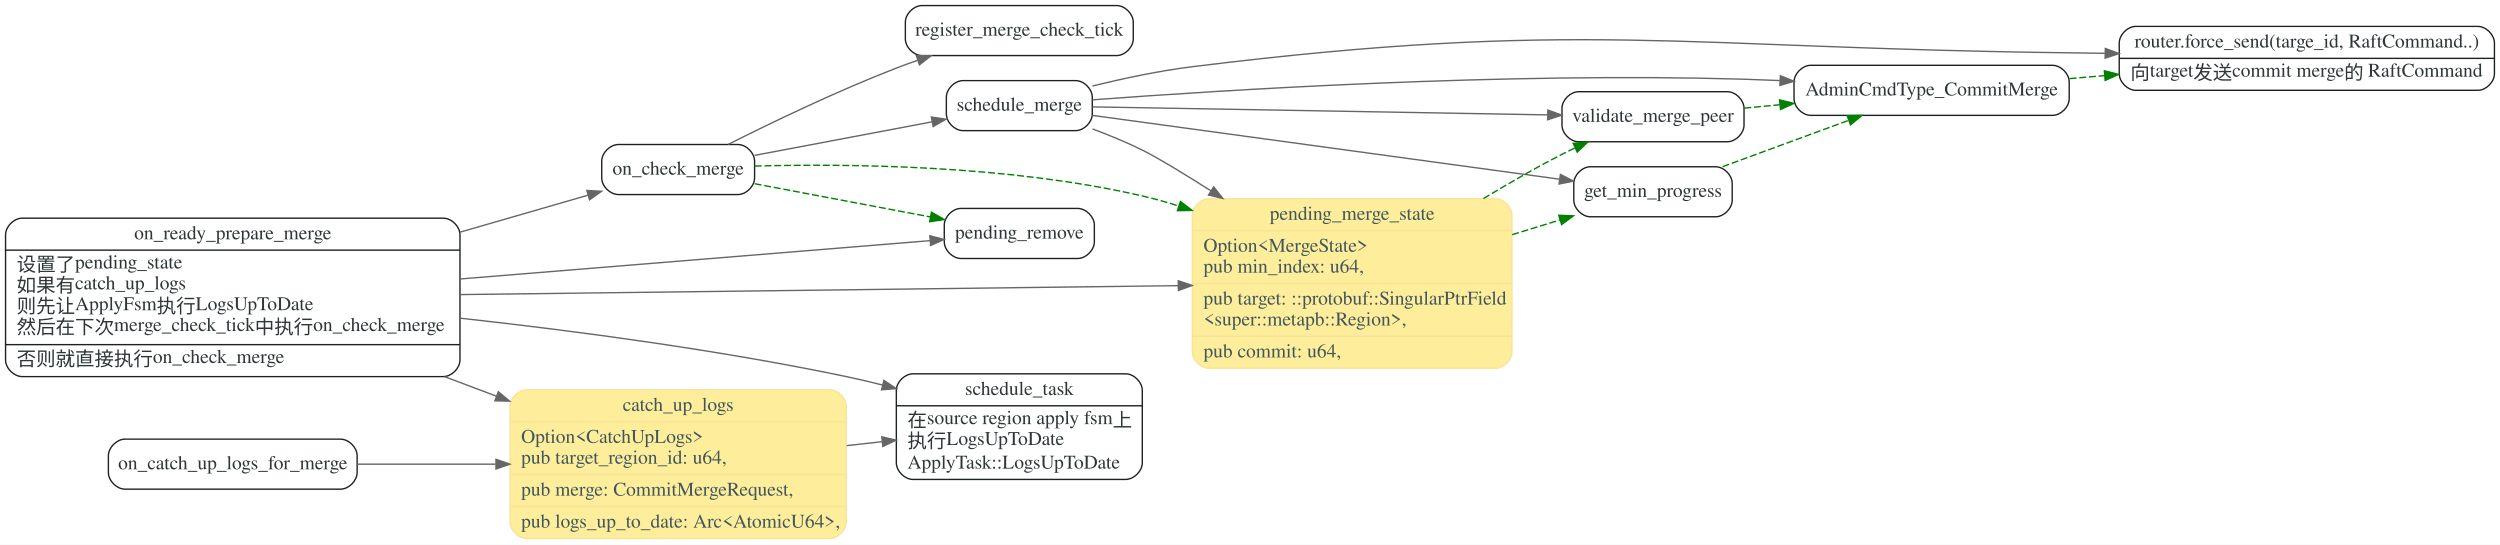
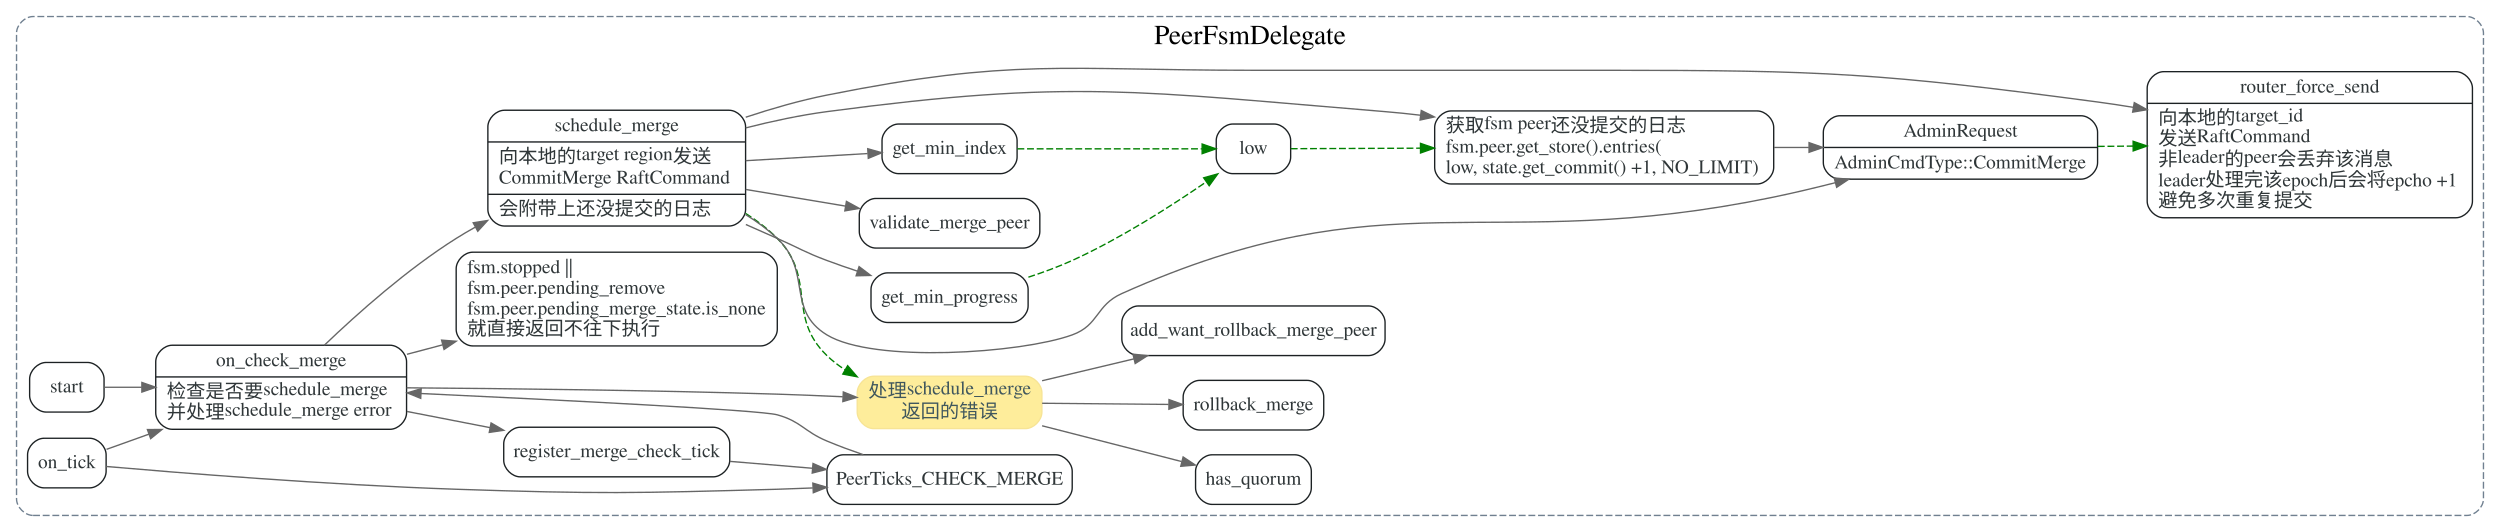
- <svg xmlns="http://www.w3.org/2000/svg" width="1799pt" height="392pt" viewBox="0.00 0.00 1799.00 392.00">
-   <g id="graph0" class="graph" transform="scale(1 1) rotate(0) translate(4 388)">
-     <polygon fill="white" stroke="transparent" points="-4,4 -4,-388 1795,-388 1795,4 -4,4" />
+ <svg xmlns="http://www.w3.org/2000/svg" width="1814pt" height="386pt" viewBox="0.00 0.00 1814.00 386.00">
+   <g id="graph0" class="graph" transform="scale(1 1) rotate(0) translate(4 382)">
+     <polygon fill="white" stroke="transparent" points="-4,4 -4,-382 1810,-382 1810,4 -4,4" />
+     <g id="clust1" class="cluster">
+       <path fill="none" stroke="slategrey" stroke-dasharray="5,2" d="M20,-8C20,-8 1786,-8 1786,-8 1792,-8 1798,-14 1798,-20 1798,-20 1798,-358 1798,-358 1798,-364 1792,-370 1786,-370 1786,-370 20,-370 20,-370 14,-370 8,-364 8,-358 8,-358 8,-20 8,-20 8,-14 14,-8 20,-8" />
+       <text text-anchor="middle" x="903" y="-350" font-family="Times,serif" font-size="20.00">PeerFsmDelegate</text>
+     </g>
    <g id="node1" class="node">
-       <path fill="none" stroke="#1c2123" d="M527,-284C527,-284 441,-284 441,-284 435,-284 429,-278 429,-272 429,-272 429,-260 429,-260 429,-254 435,-248 441,-248 441,-248 527,-248 527,-248 533,-248 539,-254 539,-260 539,-260 539,-272 539,-272 539,-278 533,-284 527,-284" />
-       <text text-anchor="middle" x="484" y="-262.3" font-family="Times,serif" font-size="14.00" fill="#2f3638">on_check_merge</text>
+       <path fill="none" stroke="#1c2123" d="M59.5,-119C59.5,-119 29.5,-119 29.5,-119 23.5,-119 17.5,-113 17.5,-107 17.5,-107 17.5,-95 17.5,-95 17.5,-89 23.5,-83 29.5,-83 29.5,-83 59.5,-83 59.5,-83 65.5,-83 71.5,-89 71.5,-95 71.5,-95 71.5,-107 71.5,-107 71.5,-113 65.5,-119 59.5,-119" />
+       <text text-anchor="middle" x="44.5" y="-97.3" font-family="Times,serif" font-size="14.00" fill="#2f3638">start</text>
    </g>
    <g id="node2" class="node">
-       <path fill="none" stroke="#1c2123" d="M799.5,-384C799.5,-384 659.5,-384 659.5,-384 653.5,-384 647.5,-378 647.5,-372 647.5,-372 647.5,-360 647.5,-360 647.5,-354 653.5,-348 659.5,-348 659.5,-348 799.5,-348 799.5,-348 805.5,-348 811.5,-354 811.5,-360 811.5,-360 811.5,-372 811.5,-372 811.5,-378 805.5,-384 799.5,-384" />
-       <text text-anchor="middle" x="729.5" y="-362.3" font-family="Times,serif" font-size="14.00" fill="#2f3638">register_merge_check_tick</text>
+       <path fill="none" stroke="#1c2123" d="M121,-70.5C121,-70.5 279,-70.5 279,-70.5 285,-70.5 291,-76.5 291,-82.5 291,-82.5 291,-119.5 291,-119.5 291,-125.5 285,-131.5 279,-131.5 279,-131.5 121,-131.5 121,-131.5 115,-131.5 109,-125.5 109,-119.5 109,-119.5 109,-82.5 109,-82.5 109,-76.5 115,-70.5 121,-70.5" />
+       <text text-anchor="middle" x="200" y="-116.3" font-family="Times,serif" font-size="14.00" fill="#2f3638">on_check_merge</text>
+       <polyline fill="none" stroke="#1c2123" points="109,-108.5 291,-108.5 " />
+       <text text-anchor="start" x="117" y="-93.3" font-family="Times,serif" font-size="14.00" fill="#2f3638">检查是否要schedule_merge</text>
+       <text text-anchor="start" x="117" y="-78.3" font-family="Times,serif" font-size="14.00" fill="#2f3638"> 并处理schedule_merge error</text>
    </g>
    <g id="edge1" class="edge">
-       <path fill="none" stroke="#666666" d="M520.02,-284.09C551.24,-299.81 598.46,-322.57 641,-339 646.01,-340.93 651.21,-342.83 656.48,-344.65" />
-       <polygon fill="#666666" stroke="#666666" points="655.4,-347.98 666,-347.87 657.64,-341.35 655.4,-347.98" />
+       <path fill="none" stroke="#666666" d="M71.54,-101C79.56,-101 88.91,-101 98.85,-101" />
+       <polygon fill="#666666" stroke="#666666" points="98.95,-104.5 108.95,-101 98.95,-97.5 98.95,-104.5" />
+     </g>
+     <g id="node5" class="node">
+       <path fill="none" stroke="#1c2123" d="M339,-131C339,-131 548,-131 548,-131 554,-131 560,-137 560,-143 560,-143 560,-187 560,-187 560,-193 554,-199 548,-199 548,-199 339,-199 339,-199 333,-199 327,-193 327,-187 327,-187 327,-143 327,-143 327,-137 333,-131 339,-131" />
+       <text text-anchor="start" x="335" y="-183.8" font-family="Times,serif" font-size="14.00" fill="#2f3638">fsm.stopped ||</text>
+       <text text-anchor="start" x="335" y="-168.8" font-family="Times,serif" font-size="14.00" fill="#2f3638"> fsm.peer.pending_remove</text>
+       <text text-anchor="start" x="335" y="-153.8" font-family="Times,serif" font-size="14.00" fill="#2f3638"> fsm.peer.pending_merge_state.is_none</text>
+       <text text-anchor="start" x="335" y="-138.8" font-family="Times,serif" font-size="14.00" fill="#2f3638"> 就直接返回不往下执行</text>
+     </g>
+     <g id="edge5" class="edge">
+       <path fill="none" stroke="#666666" d="M291.27,-124.92C299.74,-127.17 308.42,-129.47 317.14,-131.78" />
+       <polygon fill="#666666" stroke="#666666" points="316.42,-135.21 326.98,-134.39 318.21,-128.44 316.42,-135.21" />
+     </g>
+     <g id="node6" class="node">
+       <path fill="none" stroke="#1c2123" d="M362,-218C362,-218 525,-218 525,-218 531,-218 537,-224 537,-230 537,-230 537,-290 537,-290 537,-296 531,-302 525,-302 525,-302 362,-302 362,-302 356,-302 350,-296 350,-290 350,-290 350,-230 350,-230 350,-224 356,-218 362,-218" />
+       <text text-anchor="middle" x="443.5" y="-286.8" font-family="Times,serif" font-size="14.00" fill="#2f3638">schedule_merge</text>
+       <polyline fill="none" stroke="#1c2123" points="350,-279 537,-279 " />
+       <text text-anchor="start" x="358" y="-263.8" font-family="Times,serif" font-size="14.00" fill="#2f3638">向本地的target region发送</text>
+       <text text-anchor="start" x="358" y="-248.8" font-family="Times,serif" font-size="14.00" fill="#2f3638"> CommitMerge RaftCommand</text>
+       <polyline fill="none" stroke="#1c2123" points="350,-241 537,-241 " />
+       <text text-anchor="start" x="358" y="-225.8" font-family="Times,serif" font-size="14.00" fill="#2f3638">会附带上还没提交的日志</text>
+     </g>
+     <g id="edge6" class="edge">
+       <path fill="none" stroke="#666666" d="M231.34,-131.5C255.68,-154.82 291.53,-186.65 327,-209 331.41,-211.78 335.99,-214.48 340.68,-217.09" />
+       <polygon fill="#666666" stroke="#666666" points="339.35,-220.35 349.82,-222.01 342.67,-214.19 339.35,-220.35" />
+     </g>
+     <g id="node7" class="node">
+       <path fill="none" stroke="#1c2123" d="M513.5,-72C513.5,-72 373.5,-72 373.5,-72 367.5,-72 361.5,-66 361.5,-60 361.5,-60 361.5,-48 361.5,-48 361.5,-42 367.5,-36 373.5,-36 373.5,-36 513.5,-36 513.5,-36 519.5,-36 525.5,-42 525.5,-48 525.5,-48 525.5,-60 525.5,-60 525.5,-66 519.5,-72 513.5,-72" />
+       <text text-anchor="middle" x="443.5" y="-50.3" font-family="Times,serif" font-size="14.00" fill="#2f3638">register_merge_check_tick</text>
+     </g>
+     <g id="edge7" class="edge">
+       <path fill="none" stroke="#666666" d="M291.27,-83.43C310.98,-79.6 331.85,-75.53 351.59,-71.69" />
+       <polygon fill="#666666" stroke="#666666" points="352.34,-75.11 361.49,-69.77 351,-68.24 352.34,-75.11" />
+     </g>
+     <g id="node8" class="node">
+       <path fill="#feed9b" stroke="#f7e495" d="M630,-71C630,-71 740,-71 740,-71 746,-71 752,-77 752,-83 752,-83 752,-97 752,-97 752,-103 746,-109 740,-109 740,-109 630,-109 630,-109 624,-109 618,-103 618,-97 618,-97 618,-83 618,-83 618,-77 624,-71 630,-71" />
+       <text text-anchor="start" x="626" y="-93.8" font-family="Times,serif" font-size="14.00" fill="#40575d">处理schedule_merge</text>
+       <text text-anchor="middle" x="685" y="-78.8" font-family="Times,serif" font-size="14.00" fill="#40575d"> 返回的错误</text>
+     </g>
+     <g id="edge8" class="edge">
+       <path fill="none" stroke="#666666" d="M291.02,-100.6C363.64,-100.08 468.42,-98.85 560,-96 575.37,-95.52 591.81,-94.84 607.53,-94.11" />
+       <polygon fill="#666666" stroke="#666666" points="607.91,-97.6 617.73,-93.63 607.58,-90.61 607.91,-97.6" />
    </g>
    <g id="node3" class="node">
-       <path fill="none" stroke="#1c2123" d="M770,-330C770,-330 689,-330 689,-330 683,-330 677,-324 677,-318 677,-318 677,-306 677,-306 677,-300 683,-294 689,-294 689,-294 770,-294 770,-294 776,-294 782,-300 782,-306 782,-306 782,-318 782,-318 782,-324 776,-330 770,-330" />
-       <text text-anchor="middle" x="729.5" y="-308.3" font-family="Times,serif" font-size="14.00" fill="#2f3638">schedule_merge</text>
+       <path fill="none" stroke="#1c2123" d="M61,-64C61,-64 28,-64 28,-64 22,-64 16,-58 16,-52 16,-52 16,-40 16,-40 16,-34 22,-28 28,-28 28,-28 61,-28 61,-28 67,-28 73,-34 73,-40 73,-40 73,-52 73,-52 73,-58 67,-64 61,-64" />
+       <text text-anchor="middle" x="44.5" y="-42.3" font-family="Times,serif" font-size="14.00" fill="#2f3638">on_tick</text>
    </g>
    <g id="edge2" class="edge">
-       <path fill="none" stroke="#666666" d="M539.04,-276.21C576.81,-283.34 627.32,-292.89 666.68,-300.32" />
-       <polygon fill="#666666" stroke="#666666" points="666.22,-303.8 676.7,-302.21 667.52,-296.92 666.22,-303.8" />
+       <path fill="none" stroke="#666666" d="M73.3,-55.96C82.34,-59.2 92.94,-63 104.09,-66.99" />
+       <polygon fill="#666666" stroke="#666666" points="102.96,-70.31 113.55,-70.38 105.32,-63.72 102.96,-70.31" />
    </g>
    <g id="node4" class="node">
-       <path fill="#feed9b" stroke="#f7e495" d="M866,-123C866,-123 1072,-123 1072,-123 1078,-123 1084,-129 1084,-135 1084,-135 1084,-233 1084,-233 1084,-239 1078,-245 1072,-245 1072,-245 866,-245 866,-245 860,-245 854,-239 854,-233 854,-233 854,-135 854,-135 854,-129 860,-123 866,-123" />
-       <text text-anchor="middle" x="969" y="-229.8" font-family="Times,serif" font-size="14.00" fill="#40575d">pending_merge_state</text>
-       <polyline fill="none" stroke="#f7e495" points="854,-222 1084,-222 " />
-       <text text-anchor="start" x="862" y="-206.8" font-family="Times,serif" font-size="14.00" fill="#40575d">Option&lt;MergeState&gt;</text>
-       <text text-anchor="start" x="862" y="-191.8" font-family="Times,serif" font-size="14.00" fill="#40575d"> pub min_index: u64,</text>
-       <polyline fill="none" stroke="#f7e495" points="854,-184 1084,-184 " />
-       <text text-anchor="start" x="862" y="-168.8" font-family="Times,serif" font-size="14.00" fill="#40575d">pub target: ::protobuf::SingularPtrField</text>
-       <text text-anchor="start" x="862" y="-153.8" font-family="Times,serif" font-size="14.00" fill="#40575d"> &lt;super::metapb::Region&gt;,</text>
-       <polyline fill="none" stroke="#f7e495" points="854,-146 1084,-146 " />
-       <text text-anchor="start" x="862" y="-130.8" font-family="Times,serif" font-size="14.00" fill="#40575d">pub commit: u64,</text>
+       <path fill="none" stroke="#1c2123" d="M762,-52C762,-52 608,-52 608,-52 602,-52 596,-46 596,-40 596,-40 596,-28 596,-28 596,-22 602,-16 608,-16 608,-16 762,-16 762,-16 768,-16 774,-22 774,-28 774,-28 774,-40 774,-40 774,-46 768,-52 762,-52" />
+       <text text-anchor="middle" x="685" y="-30.3" font-family="Times,serif" font-size="14.00" fill="#2f3638">PeerTicks_CHECK_MERGE</text>
+     </g>
+     <g id="edge3" class="edge">
+       <path fill="none" stroke="#666666" d="M73.04,-43.52C123.4,-39.13 233.74,-30.14 327,-27 430.5,-23.51 456.49,-24.08 560,-27 568.37,-27.24 577.04,-27.56 585.75,-27.94" />
+       <polygon fill="#666666" stroke="#666666" points="585.81,-31.45 595.96,-28.42 586.14,-24.46 585.81,-31.45" />
+     </g>
+     <g id="edge4" class="edge">
+       <path fill="none" stroke="#666666" d="M622.42,-52.05C613.47,-55.12 604.43,-58.47 596,-62 579.31,-68.99 577.43,-76.16 560,-81 547.65,-84.43 403.31,-91.69 301.47,-96.46" />
+       <polygon fill="#666666" stroke="#666666" points="301.27,-92.96 291.45,-96.92 301.6,-99.96 301.27,-92.96" />
+     </g>
+     <g id="edge9" class="edge">
+       <path fill="none" stroke="green" stroke-dasharray="5,2" d="M537.01,-227.14C545.38,-221.89 553.23,-215.87 560,-209 588.79,-179.77 566.53,-152.54 596,-124 599.97,-120.15 604.42,-116.73 609.16,-113.69" />
+       <polygon fill="green" stroke="green" points="611.05,-116.64 617.96,-108.61 607.55,-110.58 611.05,-116.64" />
+     </g>
+     <g id="node12" class="node">
+       <path fill="none" stroke="#1c2123" d="M1049,-248.5C1049,-248.5 1271,-248.5 1271,-248.5 1277,-248.5 1283,-254.5 1283,-260.5 1283,-260.5 1283,-289.5 1283,-289.5 1283,-295.5 1277,-301.5 1271,-301.5 1271,-301.5 1049,-301.5 1049,-301.5 1043,-301.5 1037,-295.5 1037,-289.5 1037,-289.5 1037,-260.5 1037,-260.5 1037,-254.5 1043,-248.5 1049,-248.5" />
+       <text text-anchor="start" x="1045" y="-286.3" font-family="Times,serif" font-size="14.00" fill="#2f3638">获取fsm peer还没提交的日志</text>
+       <text text-anchor="start" x="1045" y="-271.3" font-family="Times,serif" font-size="14.00" fill="#2f3638"> fsm.peer.get_store().entries(</text>
+       <text text-anchor="start" x="1045" y="-256.3" font-family="Times,serif" font-size="14.00" fill="#2f3638"> low, state.get_commit() +1, NO_LIMIT)</text>
+     </g>
+     <g id="edge19" class="edge">
+       <path fill="none" stroke="#666666" d="M537.05,-289.19C556.34,-294.1 576.69,-298.43 596,-301 774.43,-324.72 821.6,-315.66 1001,-301 1009.36,-300.32 1017.95,-299.43 1026.6,-298.41" />
+       <polygon fill="#666666" stroke="#666666" points="1027.27,-301.85 1036.76,-297.14 1026.4,-294.9 1027.27,-301.85" />
+     </g>
+     <g id="node13" class="node">
+       <path fill="none" stroke="#1c2123" d="M730,-184C730,-184 640,-184 640,-184 634,-184 628,-178 628,-172 628,-172 628,-160 628,-160 628,-154 634,-148 640,-148 640,-148 730,-148 730,-148 736,-148 742,-154 742,-160 742,-160 742,-172 742,-172 742,-178 736,-184 730,-184" />
+       <text text-anchor="middle" x="685" y="-162.3" font-family="Times,serif" font-size="14.00" fill="#2f3638">get_min_progress</text>
+     </g>
+     <g id="edge20" class="edge">
+       <path fill="none" stroke="#666666" d="M537.18,-219.1C544.9,-215.69 552.58,-212.28 560,-209 576.01,-201.91 579.6,-199.13 596,-193 603.16,-190.32 610.71,-187.7 618.26,-185.21" />
+       <polygon fill="#666666" stroke="#666666" points="619.35,-188.54 627.8,-182.14 617.2,-181.88 619.35,-188.54" />
+     </g>
+     <g id="node14" class="node">
+       <path fill="none" stroke="#1c2123" d="M722,-292C722,-292 648,-292 648,-292 642,-292 636,-286 636,-280 636,-280 636,-268 636,-268 636,-262 642,-256 648,-256 648,-256 722,-256 722,-256 728,-256 734,-262 734,-268 734,-268 734,-280 734,-280 734,-286 728,-292 722,-292" />
+       <text text-anchor="middle" x="685" y="-270.3" font-family="Times,serif" font-size="14.00" fill="#2f3638">get_min_index</text>
+     </g>
+     <g id="edge21" class="edge">
+       <path fill="none" stroke="#666666" d="M537.1,-265.41C566.85,-267.15 598.95,-269.03 625.54,-270.58" />
+       <polygon fill="#666666" stroke="#666666" points="625.63,-274.09 635.82,-271.18 626.04,-267.11 625.63,-274.09" />
+     </g>
+     <g id="node16" class="node">
+       <path fill="none" stroke="#1c2123" d="M1331,-252C1331,-252 1506,-252 1506,-252 1512,-252 1518,-258 1518,-264 1518,-264 1518,-286 1518,-286 1518,-292 1512,-298 1506,-298 1506,-298 1331,-298 1331,-298 1325,-298 1319,-292 1319,-286 1319,-286 1319,-264 1319,-264 1319,-258 1325,-252 1331,-252" />
+       <text text-anchor="middle" x="1418.5" y="-282.8" font-family="Times,serif" font-size="14.00" fill="#2f3638">AdminRequest</text>
+       <polyline fill="none" stroke="#1c2123" points="1319,-275 1518,-275 " />
+       <text text-anchor="start" x="1327" y="-259.8" font-family="Times,serif" font-size="14.00" fill="#2f3638">AdminCmdType::CommitMerge</text>
+     </g>
+     <g id="edge22" class="edge">
+       <path fill="none" stroke="#666666" d="M537.07,-226.26C545.33,-221.2 553.14,-215.46 560,-209 585.46,-185.01 566.14,-157.22 596,-139 629.77,-118.4 736.81,-125.53 774,-139 793.58,-146.09 790.99,-160.49 810,-169 1003.97,-255.82 1074.9,-195.9 1283,-239 1297.56,-242.02 1312.89,-245.66 1327.78,-249.46" />
+       <polygon fill="#666666" stroke="#666666" points="1326.93,-252.86 1337.49,-251.97 1328.69,-246.08 1326.93,-252.86" />
+     </g>
+     <g id="node17" class="node">
+       <path fill="none" stroke="#1c2123" d="M1566,-224C1566,-224 1778,-224 1778,-224 1784,-224 1790,-230 1790,-236 1790,-236 1790,-318 1790,-318 1790,-324 1784,-330 1778,-330 1778,-330 1566,-330 1566,-330 1560,-330 1554,-324 1554,-318 1554,-318 1554,-236 1554,-236 1554,-230 1560,-224 1566,-224" />
+       <text text-anchor="middle" x="1672" y="-314.8" font-family="Times,serif" font-size="14.00" fill="#2f3638">router_force_send</text>
+       <polyline fill="none" stroke="#1c2123" points="1554,-307 1790,-307 " />
+       <text text-anchor="start" x="1562" y="-291.8" font-family="Times,serif" font-size="14.00" fill="#2f3638">向本地的target_id</text>
+       <text text-anchor="start" x="1562" y="-276.8" font-family="Times,serif" font-size="14.00" fill="#2f3638"> 发送RaftCommand </text>
+       <text text-anchor="start" x="1562" y="-261.8" font-family="Times,serif" font-size="14.00" fill="#2f3638"> 非leader的peer会丢弃该消息</text>
+       <text text-anchor="start" x="1562" y="-246.8" font-family="Times,serif" font-size="14.00" fill="#2f3638"> leader处理完该epoch后会将epcho +1</text>
+       <text text-anchor="start" x="1562" y="-231.8" font-family="Times,serif" font-size="14.00" fill="#2f3638"> 避免多次重复提交</text>
+     </g>
+     <g id="edge23" class="edge">
+       <path fill="none" stroke="#666666" d="M537.11,-296.95C556.31,-303.32 576.6,-309.12 596,-313 730.68,-339.94 767.16,-331 904.5,-331 904.5,-331 904.5,-331 1161,-331 1320,-331 1360.39,-328.95 1518,-308 1526.49,-306.87 1535.22,-305.55 1543.99,-304.1" />
+       <polygon fill="#666666" stroke="#666666" points="1544.64,-307.54 1553.91,-302.41 1543.46,-300.64 1544.64,-307.54" />
+     </g>
+     <g id="node18" class="node">
+       <path fill="none" stroke="#1c2123" d="M738.5,-238C738.5,-238 631.5,-238 631.5,-238 625.5,-238 619.5,-232 619.5,-226 619.5,-226 619.5,-214 619.5,-214 619.5,-208 625.5,-202 631.5,-202 631.5,-202 738.5,-202 738.5,-202 744.5,-202 750.5,-208 750.5,-214 750.5,-214 750.5,-226 750.5,-226 750.5,-232 744.5,-238 738.5,-238" />
+       <text text-anchor="middle" x="685" y="-216.3" font-family="Times,serif" font-size="14.00" fill="#2f3638">validate_merge_peer</text>
+     </g>
+     <g id="edge24" class="edge">
+       <path fill="none" stroke="#666666" d="M537.1,-244.53C561.06,-240.53 586.56,-236.27 609.47,-232.45" />
+       <polygon fill="#666666" stroke="#666666" points="610.17,-235.88 619.45,-230.78 609.01,-228.98 610.17,-235.88" />
    </g>
    <g id="edge13" class="edge">
-       <path fill="none" stroke="green" stroke-dasharray="5,2" d="M539.14,-268.5C605.7,-270.29 721.67,-269.28 818,-247 826.69,-244.99 835.52,-242.52 844.32,-239.73" />
-       <polygon fill="green" stroke="green" points="845.45,-243.04 853.85,-236.58 843.26,-236.39 845.45,-243.04" />
+       <path fill="none" stroke="#666666" d="M525.58,-47.23C544.85,-45.62 565.62,-43.89 585.57,-42.22" />
+       <polygon fill="#666666" stroke="#666666" points="585.93,-45.7 595.61,-41.38 585.35,-38.73 585.93,-45.7" />
    </g>
    <g id="node9" class="node">
-       <path fill="none" stroke="#1c2123" d="M771.5,-238C771.5,-238 687.5,-238 687.5,-238 681.5,-238 675.5,-232 675.5,-226 675.5,-226 675.5,-214 675.5,-214 675.5,-208 681.5,-202 687.5,-202 687.5,-202 771.5,-202 771.5,-202 777.5,-202 783.5,-208 783.5,-214 783.5,-214 783.5,-226 783.5,-226 783.5,-232 777.5,-238 771.5,-238" />
-       <text text-anchor="middle" x="729.5" y="-216.3" font-family="Times,serif" font-size="14.00" fill="#2f3638">pending_remove</text>
+       <path fill="none" stroke="#1c2123" d="M989,-160C989,-160 822,-160 822,-160 816,-160 810,-154 810,-148 810,-148 810,-136 810,-136 810,-130 816,-124 822,-124 822,-124 989,-124 989,-124 995,-124 1001,-130 1001,-136 1001,-136 1001,-148 1001,-148 1001,-154 995,-160 989,-160" />
+       <text text-anchor="middle" x="905.5" y="-138.3" font-family="Times,serif" font-size="14.00" fill="#2f3638">add_want_rollback_merge_peer</text>
+     </g>
+     <g id="edge10" class="edge">
+       <path fill="none" stroke="#666666" d="M752.15,-105.74C773.16,-110.74 796.7,-116.34 818.87,-121.62" />
+       <polygon fill="#666666" stroke="#666666" points="818.08,-125.03 828.62,-123.94 819.7,-118.22 818.08,-125.03" />
+     </g>
+     <g id="node10" class="node">
+       <path fill="none" stroke="#1c2123" d="M935.5,-52C935.5,-52 875.5,-52 875.5,-52 869.5,-52 863.5,-46 863.5,-40 863.5,-40 863.5,-28 863.5,-28 863.5,-22 869.5,-16 875.5,-16 875.5,-16 935.5,-16 935.5,-16 941.5,-16 947.5,-22 947.5,-28 947.5,-28 947.5,-40 947.5,-40 947.5,-46 941.5,-52 935.5,-52" />
+       <text text-anchor="middle" x="905.5" y="-30.3" font-family="Times,serif" font-size="14.00" fill="#2f3638">has_quorum</text>
+     </g>
+     <g id="edge11" class="edge">
+       <path fill="none" stroke="#666666" d="M752.15,-73.05C784.65,-64.72 823.21,-54.83 853.41,-47.09" />
+       <polygon fill="#666666" stroke="#666666" points="854.49,-50.43 863.31,-44.56 852.75,-43.65 854.49,-50.43" />
+     </g>
+     <g id="node11" class="node">
+       <path fill="none" stroke="#1c2123" d="M944.5,-106C944.5,-106 866.5,-106 866.5,-106 860.5,-106 854.5,-100 854.5,-94 854.5,-94 854.5,-82 854.5,-82 854.5,-76 860.5,-70 866.5,-70 866.5,-70 944.5,-70 944.5,-70 950.5,-70 956.5,-76 956.5,-82 956.5,-82 956.5,-94 956.5,-94 956.5,-100 950.5,-106 944.5,-106" />
+       <text text-anchor="middle" x="905.5" y="-84.3" font-family="Times,serif" font-size="14.00" fill="#2f3638">rollback_merge</text>
+     </g>
+     <g id="edge12" class="edge">
+       <path fill="none" stroke="#666666" d="M752.15,-89.39C781.35,-89.13 815.44,-88.82 843.96,-88.55" />
+       <polygon fill="#666666" stroke="#666666" points="844.23,-92.05 854.19,-88.46 844.16,-85.05 844.23,-92.05" />
+     </g>
+     <g id="edge17" class="edge">
+       <path fill="none" stroke="#666666" d="M1283.24,-275C1291.68,-275 1300.15,-275 1308.52,-275" />
+       <polygon fill="#666666" stroke="#666666" points="1308.65,-278.5 1318.65,-275 1308.65,-271.5 1308.65,-278.5" />
+     </g>
+     <g id="node15" class="node">
+       <path fill="none" stroke="#1c2123" d="M920.5,-292C920.5,-292 890.5,-292 890.5,-292 884.5,-292 878.5,-286 878.5,-280 878.5,-280 878.5,-268 878.5,-268 878.5,-262 884.5,-256 890.5,-256 890.5,-256 920.5,-256 920.5,-256 926.5,-256 932.5,-262 932.5,-268 932.5,-268 932.5,-280 932.5,-280 932.5,-286 926.5,-292 920.5,-292" />
+       <text text-anchor="middle" x="905.5" y="-270.3" font-family="Times,serif" font-size="14.00" fill="#2f3638">low</text>
    </g>
    <g id="edge14" class="edge">
-       <path fill="none" stroke="green" stroke-dasharray="5,2" d="M539.04,-255.79C576.42,-248.73 626.28,-239.31 665.47,-231.91" />
-       <polygon fill="green" stroke="green" points="666.27,-235.32 675.45,-230.02 664.97,-228.44 666.27,-235.32" />
+       <path fill="none" stroke="green" stroke-dasharray="5,2" d="M742.2,-180.87C752.94,-184.37 763.96,-188.44 774,-193 808.9,-208.86 845.75,-232.45 871.36,-250.09" />
+       <polygon fill="green" stroke="green" points="869.39,-252.98 879.6,-255.82 873.39,-247.23 869.39,-252.98" />
    </g>
-     <g id="edge3" class="edge">
-       <path fill="none" stroke="#666666" d="M782.18,-295.22C794.16,-290.76 806.69,-285.6 818,-280 828.9,-274.6 847.26,-263.46 867.47,-250.61" />
-       <polygon fill="#666666" stroke="#666666" points="869.38,-253.54 875.92,-245.21 865.61,-247.65 869.38,-253.54" />
+     <g id="edge15" class="edge">
+       <path fill="none" stroke="green" stroke-dasharray="5,2" d="M734.22,-274C774.6,-274 831.35,-274 868.03,-274" />
+       <polygon fill="green" stroke="green" points="868.27,-277.5 878.27,-274 868.27,-270.5 868.27,-277.5" />
    </g>
-     <g id="node5" class="node">
-       <path fill="none" stroke="#1c2123" d="M1239,-322C1239,-322 1132,-322 1132,-322 1126,-322 1120,-316 1120,-310 1120,-310 1120,-298 1120,-298 1120,-292 1126,-286 1132,-286 1132,-286 1239,-286 1239,-286 1245,-286 1251,-292 1251,-298 1251,-298 1251,-310 1251,-310 1251,-316 1245,-322 1239,-322" />
-       <text text-anchor="middle" x="1185.5" y="-300.3" font-family="Times,serif" font-size="14.00" fill="#2f3638">validate_merge_peer</text>
-     </g>
-     <g id="edge4" class="edge">
-       <path fill="none" stroke="#666666" d="M782.14,-311.09C862.33,-309.68 1017.19,-306.95 1109.65,-305.32" />
-       <polygon fill="#666666" stroke="#666666" points="1109.84,-308.82 1119.78,-305.14 1109.71,-301.82 1109.84,-308.82" />
-     </g>
-     <g id="node6" class="node">
-       <path fill="none" stroke="#1c2123" d="M1230.5,-268C1230.5,-268 1140.5,-268 1140.5,-268 1134.5,-268 1128.5,-262 1128.5,-256 1128.5,-256 1128.5,-244 1128.5,-244 1128.5,-238 1134.5,-232 1140.5,-232 1140.5,-232 1230.5,-232 1230.5,-232 1236.5,-232 1242.5,-238 1242.5,-244 1242.5,-244 1242.5,-256 1242.5,-256 1242.5,-262 1236.5,-268 1230.5,-268" />
-       <text text-anchor="middle" x="1185.5" y="-246.3" font-family="Times,serif" font-size="14.00" fill="#2f3638">get_min_progress</text>
-     </g>
-     <g id="edge5" class="edge">
-       <path fill="none" stroke="#666666" d="M782.14,-304.95C864.91,-293.64 1027.22,-271.48 1118.36,-259.03" />
-       <polygon fill="#666666" stroke="#666666" points="1118.87,-262.5 1128.3,-257.67 1117.92,-255.56 1118.87,-262.5" />
-     </g>
-     <g id="node7" class="node">
-       <path fill="none" stroke="#1c2123" d="M1473,-341C1473,-341 1299,-341 1299,-341 1293,-341 1287,-335 1287,-329 1287,-329 1287,-317 1287,-317 1287,-311 1293,-305 1299,-305 1299,-305 1473,-305 1473,-305 1479,-305 1485,-311 1485,-317 1485,-317 1485,-329 1485,-329 1485,-335 1479,-341 1473,-341" />
-       <text text-anchor="middle" x="1386" y="-319.3" font-family="Times,serif" font-size="14.00" fill="#2f3638">AdminCmdType_CommitMerge</text>
-     </g>
-     <g id="edge6" class="edge">
-       <path fill="none" stroke="#666666" d="M782.21,-316.16C875.74,-323.17 1079.27,-336.12 1251,-331 1259.37,-330.75 1268.03,-330.41 1276.74,-330.02" />
-       <polygon fill="#666666" stroke="#666666" points="1277.14,-333.5 1286.96,-329.53 1276.81,-326.51 1277.14,-333.5" />
-     </g>
-     <g id="node8" class="node">
-       <path fill="none" stroke="#1c2123" d="M1533,-323C1533,-323 1779,-323 1779,-323 1785,-323 1791,-329 1791,-335 1791,-335 1791,-357 1791,-357 1791,-363 1785,-369 1779,-369 1779,-369 1533,-369 1533,-369 1527,-369 1521,-363 1521,-357 1521,-357 1521,-335 1521,-335 1521,-329 1527,-323 1533,-323" />
-       <text text-anchor="middle" x="1656" y="-353.8" font-family="Times,serif" font-size="14.00" fill="#2f3638">router.force_send(targe_id, RaftCommand..)</text>
-       <polyline fill="none" stroke="#1c2123" points="1521,-346 1791,-346 " />
-       <text text-anchor="start" x="1529" y="-330.8" font-family="Times,serif" font-size="14.00" fill="#2f3638">向target发送commit merge的 RaftCommand</text>
-     </g>
-     <g id="edge7" class="edge">
-       <path fill="none" stroke="#666666" d="M782.07,-326.11C804.06,-331.5 830.11,-337.05 854,-340 1132.36,-374.42 1204.54,-353.3 1485,-350 1493.38,-349.9 1501.99,-349.78 1510.68,-349.63" />
-       <polygon fill="#666666" stroke="#666666" points="1510.98,-353.13 1520.91,-349.45 1510.85,-346.13 1510.98,-353.13" />
-     </g>
-     <g id="edge9" class="edge">
-       <path fill="none" stroke="green" stroke-dasharray="5,2" d="M1063.5,-245.12C1081.93,-256.26 1101.34,-267.39 1120,-277 1123.06,-278.58 1126.23,-280.14 1129.46,-281.66" />
-       <polygon fill="green" stroke="green" points="1128.08,-284.88 1138.63,-285.86 1130.99,-278.51 1128.08,-284.88" />
-     </g>
-     <g id="edge10" class="edge">
-       <path fill="none" stroke="green" stroke-dasharray="5,2" d="M1084.16,-219.13C1095.88,-222.73 1107.49,-226.3 1118.42,-229.67" />
-       <polygon fill="green" stroke="green" points="1117.67,-233.1 1128.26,-232.7 1119.73,-226.41 1117.67,-233.1" />
-     </g>
-     <g id="edge11" class="edge">
-       <path fill="none" stroke="green" stroke-dasharray="5,2" d="M1251.22,-310.2C1259.43,-310.98 1268.01,-311.8 1276.67,-312.63" />
-       <polygon fill="green" stroke="green" points="1276.59,-316.14 1286.88,-313.61 1277.25,-309.17 1276.59,-316.14" />
-     </g>
-     <g id="edge12" class="edge">
-       <path fill="none" stroke="green" stroke-dasharray="5,2" d="M1235.57,-268.04C1263,-278.14 1297.39,-290.78 1326.25,-301.39" />
-       <polygon fill="green" stroke="green" points="1325.22,-304.74 1335.81,-304.91 1327.63,-298.17 1325.22,-304.74" />
-     </g>
-     <g id="edge8" class="edge">
-       <path fill="none" stroke="green" stroke-dasharray="5,2" d="M1485.27,-331.43C1493.54,-332.14 1502,-332.87 1510.52,-333.6" />
-       <polygon fill="green" stroke="green" points="1510.28,-337.09 1520.54,-334.46 1510.88,-330.12 1510.28,-337.09" />
-     </g>
-     <g id="node10" class="node">
-       <path fill="none" stroke="#1c2123" d="M12,-117C12,-117 315,-117 315,-117 321,-117 327,-123 327,-129 327,-129 327,-219 327,-219 327,-225 321,-231 315,-231 315,-231 12,-231 12,-231 6,-231 0,-225 0,-219 0,-219 0,-129 0,-129 0,-123 6,-117 12,-117" />
-       <text text-anchor="middle" x="163.5" y="-215.8" font-family="Times,serif" font-size="14.00" fill="#2f3638">on_ready_prepare_merge</text>
-       <polyline fill="none" stroke="#1c2123" points="0,-208 327,-208 " />
-       <text text-anchor="start" x="8" y="-192.8" font-family="Times,serif" font-size="14.00" fill="#2f3638">设置了pending_state</text>
-       <text text-anchor="start" x="8" y="-177.8" font-family="Times,serif" font-size="14.00" fill="#2f3638"> 如果有catch_up_logs</text>
-       <text text-anchor="start" x="8" y="-162.8" font-family="Times,serif" font-size="14.00" fill="#2f3638"> 则先让ApplyFsm执行LogsUpToDate</text>
-       <text text-anchor="start" x="8" y="-147.8" font-family="Times,serif" font-size="14.00" fill="#2f3638"> 然后在下次merge_check_tick中执行on_check_merge</text>
-       <polyline fill="none" stroke="#1c2123" points="0,-140 327,-140 " />
-       <text text-anchor="start" x="8" y="-124.8" font-family="Times,serif" font-size="14.00" fill="#2f3638">否则就直接执行on_check_merge</text>
+     <g id="edge16" class="edge">
+       <path fill="none" stroke="green" stroke-dasharray="5,2" d="M932.57,-274.1C955.49,-274.19 990.7,-274.33 1026.58,-274.48" />
+       <polygon fill="green" stroke="green" points="1026.7,-277.98 1036.71,-274.52 1026.73,-270.98 1026.7,-277.98" />
    </g>
    <g id="edge18" class="edge">
-       <path fill="none" stroke="#666666" d="M327.02,-220.94C359.8,-230.41 392.39,-239.83 419.25,-247.58" />
-       <polygon fill="#666666" stroke="#666666" points="418.29,-250.95 428.87,-250.36 420.23,-244.23 418.29,-250.95" />
-     </g>
-     <g id="edge15" class="edge">
-       <path fill="none" stroke="#666666" d="M327.1,-176.02C479.76,-177.92 704.87,-180.73 843.66,-182.45" />
-       <polygon fill="#666666" stroke="#666666" points="843.87,-185.96 853.91,-182.58 843.96,-178.96 843.87,-185.96" />
-     </g>
-     <g id="edge16" class="edge">
-       <path fill="none" stroke="#666666" d="M327.25,-187.27C440.05,-196.47 584.06,-208.22 665.29,-214.84" />
-       <polygon fill="#666666" stroke="#666666" points="665.11,-218.34 675.36,-215.67 665.68,-211.36 665.11,-218.34" />
-     </g>
-     <g id="node11" class="node">
-       <path fill="#feed9b" stroke="#f7e495" d="M375,-0.5C375,-0.5 593,-0.5 593,-0.5 599,-0.5 605,-6.5 605,-12.5 605,-12.5 605,-95.5 605,-95.5 605,-101.5 599,-107.5 593,-107.5 593,-107.5 375,-107.5 375,-107.5 369,-107.5 363,-101.5 363,-95.5 363,-95.5 363,-12.5 363,-12.5 363,-6.5 369,-0.5 375,-0.5" />
-       <text text-anchor="middle" x="484" y="-92.3" font-family="Times,serif" font-size="14.00" fill="#40575d">catch_up_logs</text>
-       <polyline fill="none" stroke="#f7e495" points="363,-84.5 605,-84.5 " />
-       <text text-anchor="start" x="371" y="-69.3" font-family="Times,serif" font-size="14.00" fill="#40575d">Option&lt;CatchUpLogs&gt;</text>
-       <text text-anchor="start" x="371" y="-54.3" font-family="Times,serif" font-size="14.00" fill="#40575d"> pub target_region_id: u64,</text>
-       <polyline fill="none" stroke="#f7e495" points="363,-46.5 605,-46.5 " />
-       <text text-anchor="start" x="371" y="-31.3" font-family="Times,serif" font-size="14.00" fill="#40575d">pub merge: CommitMergeRequest,</text>
-       <polyline fill="none" stroke="#f7e495" points="363,-23.5 605,-23.5 " />
-       <text text-anchor="start" x="371" y="-8.3" font-family="Times,serif" font-size="14.00" fill="#40575d">pub logs_up_to_date: Arc&lt;AtomicU64&gt;,</text>
-     </g>
-     <g id="edge17" class="edge">
-       <path fill="none" stroke="#666666" d="M315.82,-116.99C328.36,-112.26 340.96,-107.52 353.31,-102.86" />
-       <polygon fill="#666666" stroke="#666666" points="354.58,-106.12 362.7,-99.32 352.11,-99.57 354.58,-106.12" />
-     </g>
-     <g id="node12" class="node">
-       <path fill="none" stroke="#1c2123" d="M653,-43C653,-43 806,-43 806,-43 812,-43 818,-49 818,-55 818,-55 818,-107 818,-107 818,-113 812,-119 806,-119 806,-119 653,-119 653,-119 647,-119 641,-113 641,-107 641,-107 641,-55 641,-55 641,-49 647,-43 653,-43" />
-       <text text-anchor="middle" x="729.5" y="-103.8" font-family="Times,serif" font-size="14.00" fill="#2f3638">schedule_task</text>
-       <polyline fill="none" stroke="#1c2123" points="641,-96 818,-96 " />
-       <text text-anchor="start" x="649" y="-80.8" font-family="Times,serif" font-size="14.00" fill="#2f3638">在source region apply fsm上</text>
-       <text text-anchor="start" x="649" y="-65.8" font-family="Times,serif" font-size="14.00" fill="#2f3638"> 执行LogsUpToDate</text>
-       <text text-anchor="start" x="649" y="-50.8" font-family="Times,serif" font-size="14.00" fill="#2f3638"> ApplyTask::LogsUpToDate</text>
-     </g>
-     <g id="edge19" class="edge">
-       <path fill="none" stroke="#666666" d="M327.12,-159.04C410.69,-149.82 513.86,-136.06 605,-117 613.5,-115.22 622.26,-113.16 631.02,-110.93" />
-       <polygon fill="#666666" stroke="#666666" points="632.09,-114.26 640.88,-108.35 630.32,-107.49 632.09,-114.26" />
-     </g>
-     <g id="edge21" class="edge">
-       <path fill="none" stroke="#666666" d="M605.32,-67.34C613.84,-68.29 622.37,-69.23 630.74,-70.16" />
-       <polygon fill="#666666" stroke="#666666" points="630.53,-73.66 640.86,-71.28 631.31,-66.7 630.53,-73.66" />
-     </g>
-     <g id="node13" class="node">
-       <path fill="none" stroke="#1c2123" d="M241,-72C241,-72 86,-72 86,-72 80,-72 74,-66 74,-60 74,-60 74,-48 74,-48 74,-42 80,-36 86,-36 86,-36 241,-36 241,-36 247,-36 253,-42 253,-48 253,-48 253,-60 253,-60 253,-66 247,-72 241,-72" />
-       <text text-anchor="middle" x="163.5" y="-50.3" font-family="Times,serif" font-size="14.00" fill="#2f3638">on_catch_up_logs_for_merge</text>
-     </g>
-     <g id="edge20" class="edge">
-       <path fill="none" stroke="#666666" d="M253.22,-54C284,-54 319.18,-54 352.6,-54" />
-       <polygon fill="#666666" stroke="#666666" points="352.91,-57.5 362.91,-54 352.91,-50.5 352.91,-57.5" />
+       <path fill="none" stroke="green" stroke-dasharray="5,2" d="M1518.18,-275.78C1526.59,-275.85 1535.16,-275.92 1543.75,-275.99" />
+       <polygon fill="green" stroke="green" points="1543.79,-279.49 1553.82,-276.07 1543.85,-272.49 1543.79,-279.49" />
    </g>
  </g>
</svg>
